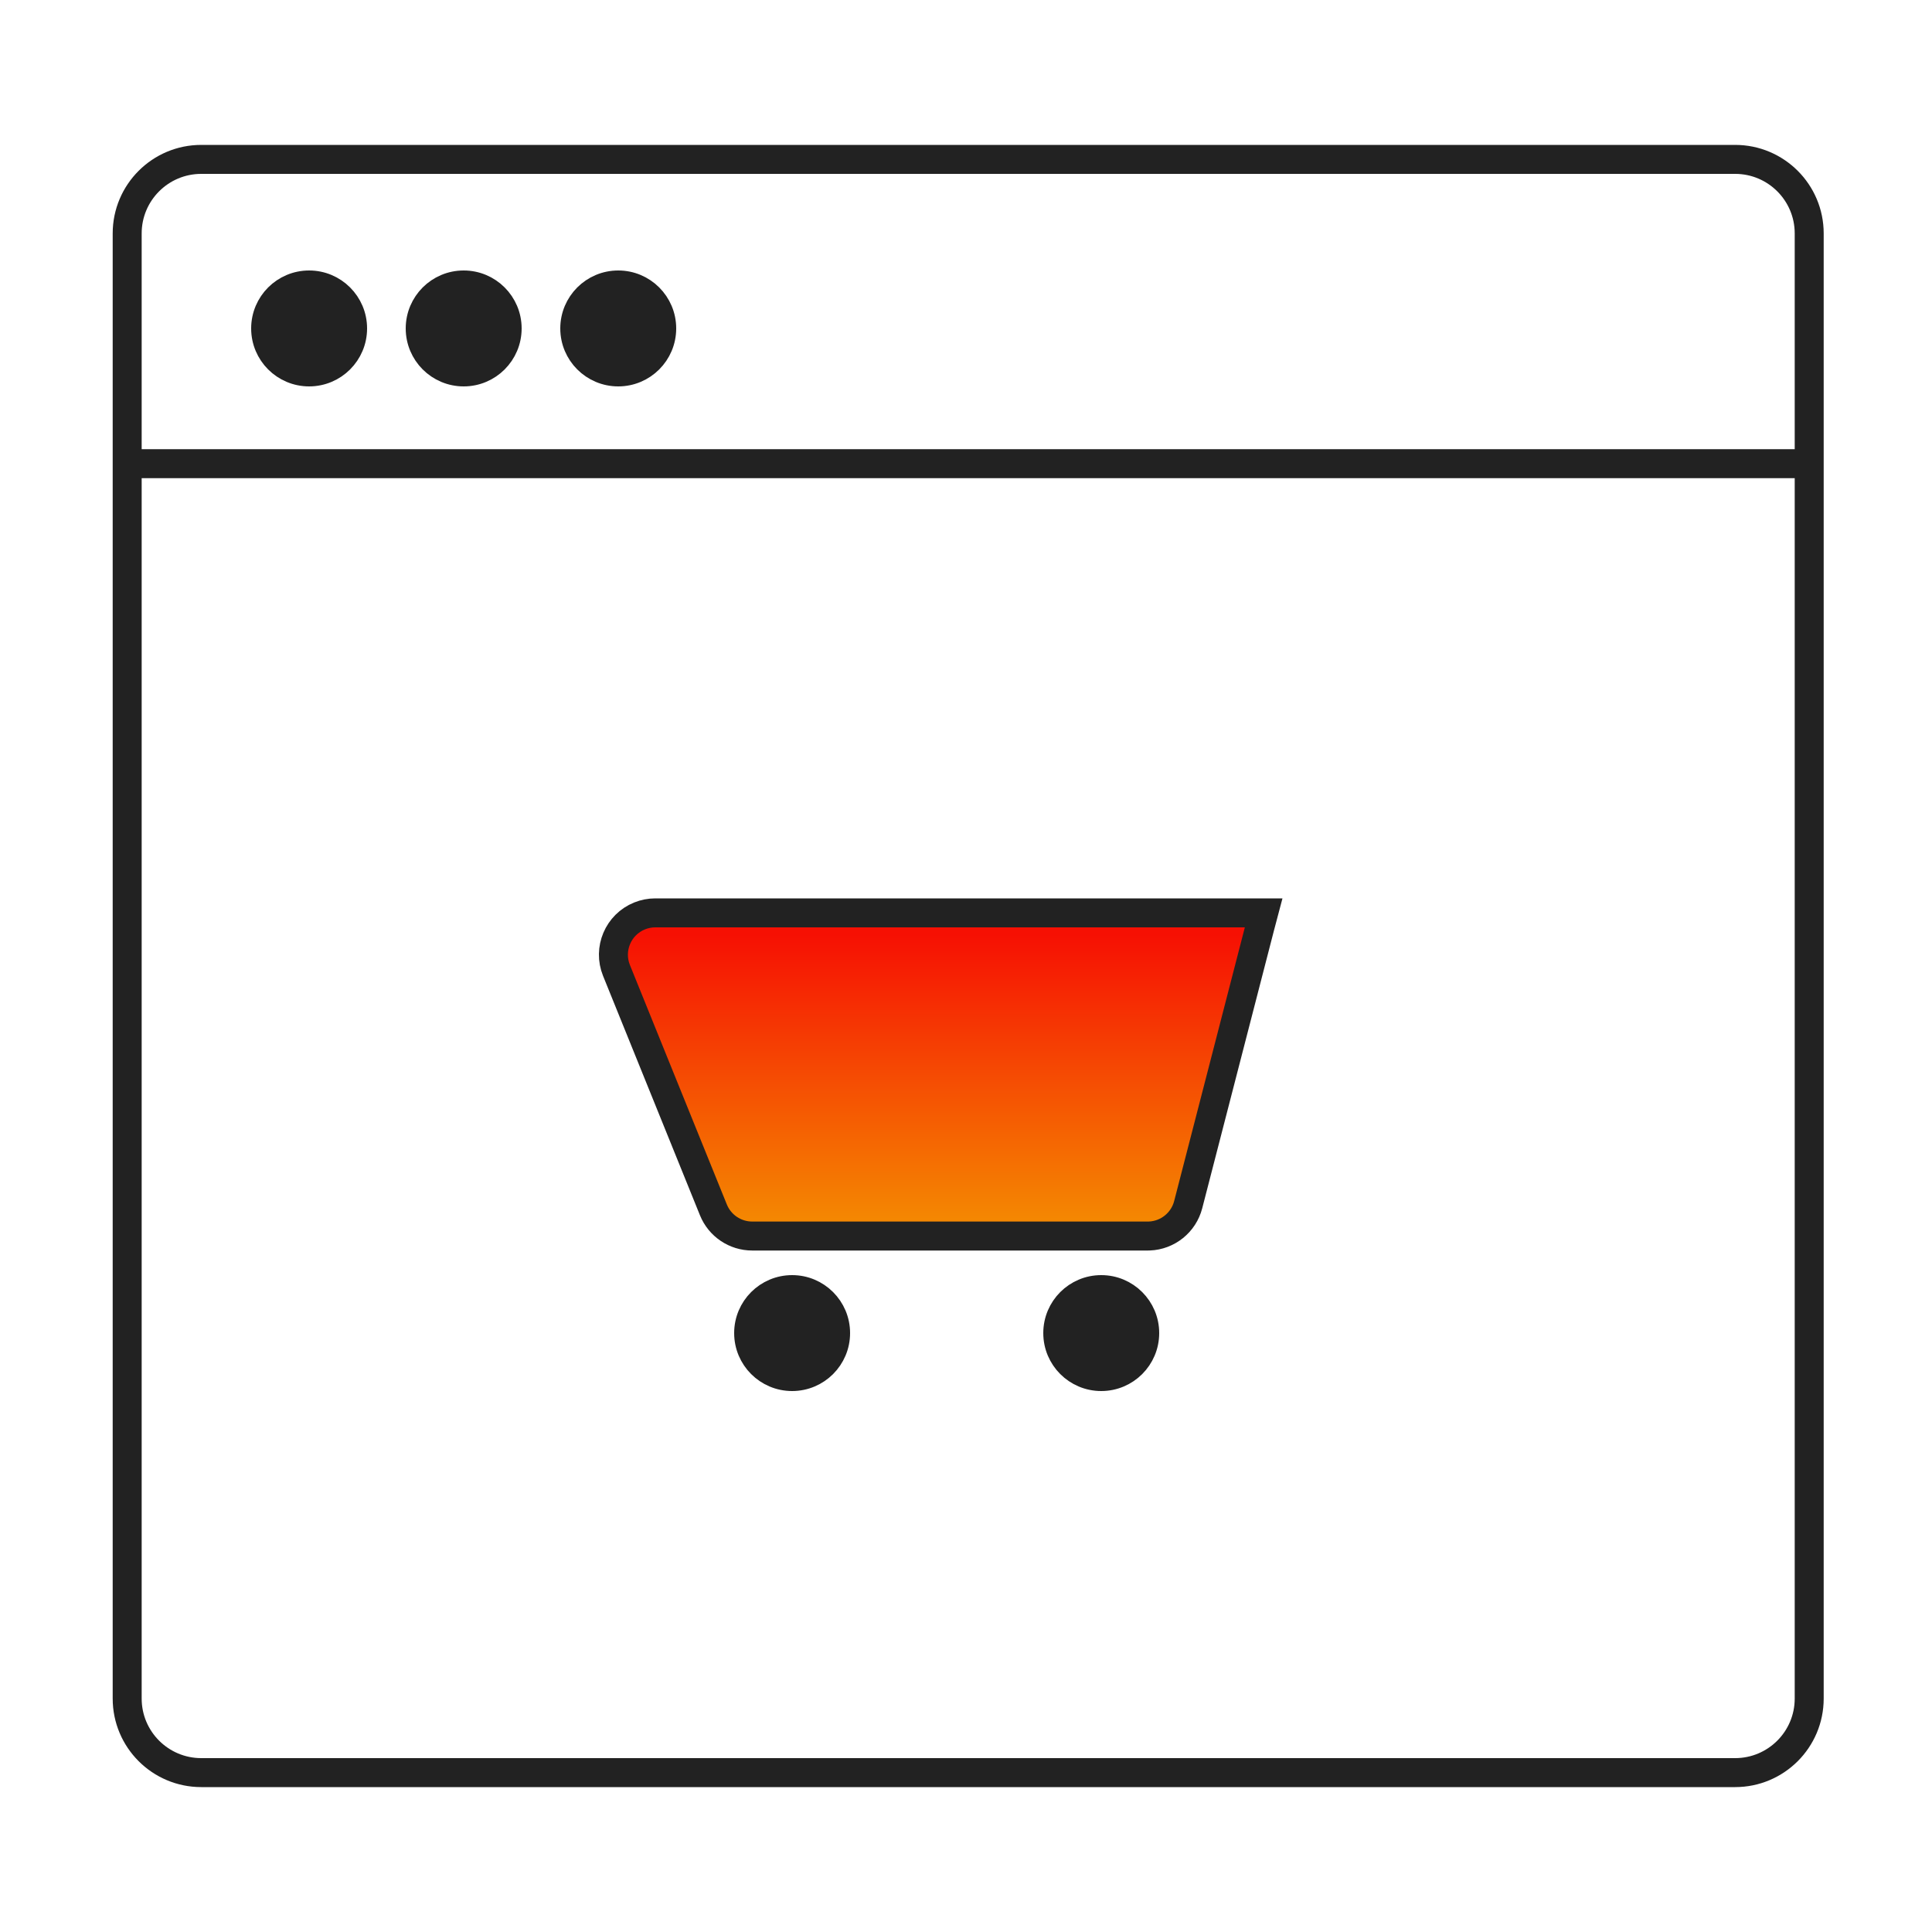
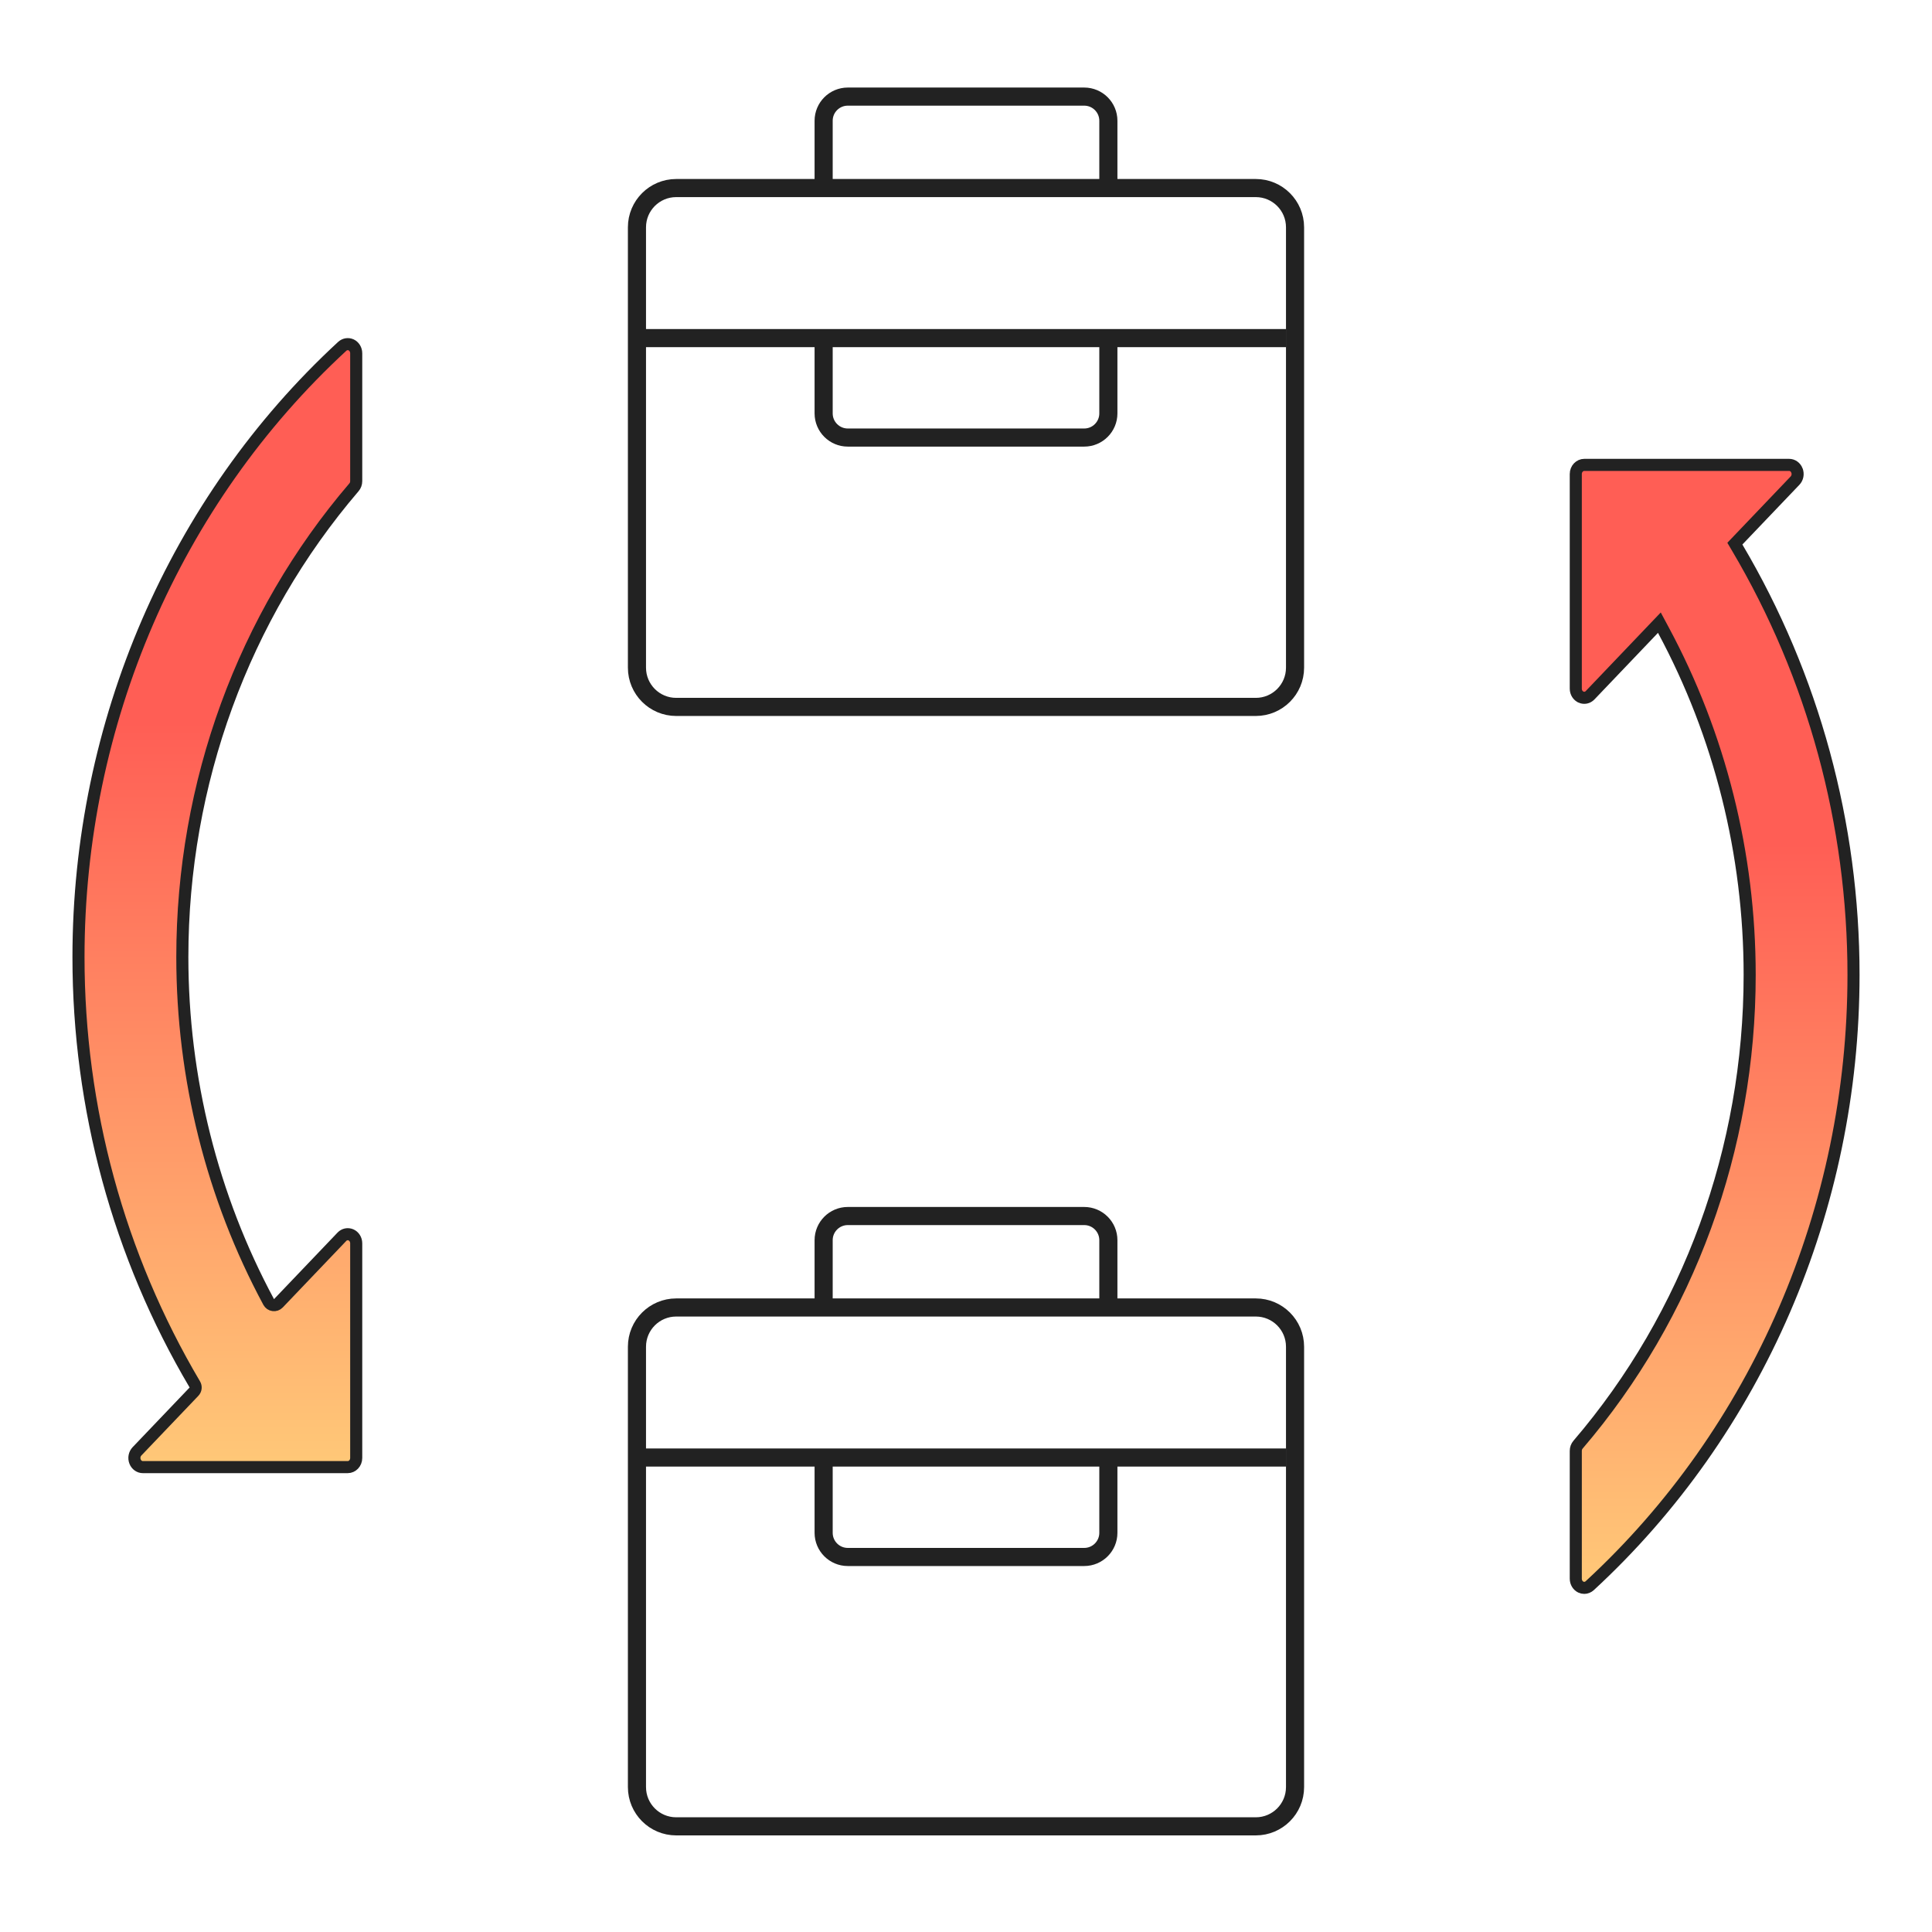
- <svg xmlns="http://www.w3.org/2000/svg" width="100" height="100" viewBox="0 0 100 100" fill="none">
-   <path d="M89.811 8.25C91.928 8.25 93.644 9.966 93.644 12.083V87.917C93.644 90.034 91.928 91.75 89.811 91.75H10.417C8.3 91.75 6.583 90.034 6.583 87.917V12.083C6.583 9.966 8.3 8.25 10.417 8.25H89.811Z" stroke="#222222" stroke-width="1.5" />
-   <path d="M6 24L94 24" stroke="#222222" stroke-width="1.5" />
-   <circle cx="16" cy="17" r="2.5" fill="#222222" stroke="#222222" />
-   <circle cx="24" cy="17" r="2.5" fill="#222222" stroke="#222222" />
-   <circle cx="32" cy="17" r="2.5" fill="#222222" stroke="#222222" />
-   <circle cx="41" cy="69" r="2.5" fill="#222222" stroke="#222222" />
-   <circle cx="57" cy="69" r="2.5" fill="#222222" stroke="#222222" />
-   <path d="M65 47.25H65.406L65.242 47.869L65.24 47.874L61.501 62.353C61.261 63.281 60.441 63.938 59.489 63.976L59.396 63.977H38.934C38.052 63.977 37.257 63.442 36.926 62.624L31.909 50.23C31.46 49.12 31.995 47.857 33.105 47.408C33.363 47.304 33.639 47.25 33.917 47.25H65Z" fill="url(#paint0_linear_333_2178)" stroke="#222222" stroke-width="1.5" />
+ <svg xmlns="http://www.w3.org/2000/svg" width="80" height="80" viewBox="0 0 80 80" fill="none">
+   <path d="M65.343 59.821L65.344 59.82C69.928 54.466 72.45 47.558 72.45 40.368C72.45 35.357 71.216 30.437 68.874 26.087L68.711 25.783L68.473 26.032L65.843 28.788C65.741 28.895 65.597 28.922 65.469 28.867L65.468 28.866C65.342 28.812 65.25 28.677 65.25 28.516V19.628C65.25 19.409 65.418 19.25 65.6 19.25H74.085C74.22 19.25 74.35 19.336 74.407 19.48L74.407 19.481C74.465 19.626 74.432 19.793 74.329 19.901L71.968 22.374L71.837 22.511L71.933 22.674C75.087 28.005 76.75 34.11 76.75 40.368C76.75 50.041 72.768 59.258 65.828 65.659C65.761 65.72 65.68 65.75 65.6 65.75C65.554 65.75 65.506 65.74 65.459 65.718C65.337 65.66 65.25 65.526 65.25 65.371V60.077C65.25 59.98 65.284 59.889 65.343 59.821Z" fill="url(#paint0_linear_1421_1808)" stroke="#222222" stroke-width="0.5" />
+   <path d="M5.593 60.52L5.593 60.519C5.535 60.374 5.568 60.208 5.671 60.099C5.671 60.099 5.671 60.099 5.671 60.099L8.032 57.626C8.11 57.545 8.124 57.422 8.067 57.326C4.913 51.995 3.25 45.889 3.25 39.632C3.25 29.959 7.232 20.741 14.172 14.34C14.275 14.246 14.418 14.225 14.541 14.281C14.663 14.339 14.75 14.473 14.75 14.627V19.922C14.75 20.019 14.716 20.11 14.657 20.178L14.656 20.179C10.072 25.533 7.55 32.442 7.55 39.631C7.55 44.642 8.784 49.562 11.126 53.913C11.164 53.983 11.233 54.032 11.312 54.042C11.392 54.053 11.471 54.025 11.527 53.967L14.157 51.212L14.158 51.211C14.257 51.107 14.402 51.078 14.532 51.133C14.658 51.187 14.75 51.323 14.75 51.483V60.371C14.75 60.591 14.582 60.75 14.4 60.75H5.915C5.78 60.75 5.65 60.664 5.593 60.52Z" fill="url(#paint1_linear_1421_1808)" stroke="#222222" stroke-width="0.5" stroke-linecap="round" stroke-linejoin="round" />
+   <rect x="26.375" y="7.787" width="27.25" height="21.485" rx="1.625" stroke="#222222" stroke-width="0.75" />
+   <path d="M26.368 14H53.263" stroke="#222222" stroke-width="0.75" />
+   <path d="M34.105 14V17.118C34.105 17.67 34.553 18.118 35.105 18.118H44.895C45.447 18.118 45.895 17.67 45.895 17.118V14" stroke="#222222" stroke-width="0.75" />
+   <path d="M34.105 8.118V5C34.105 4.448 34.553 4 35.105 4H44.895C45.447 4 45.895 4.448 45.895 5V8.118" stroke="#222222" stroke-width="0.75" />
+   <rect x="26.375" y="54.14" width="27.25" height="21.485" rx="1.625" stroke="#222222" stroke-width="0.75" />
+   <path d="M26.368 60.353H53.263" stroke="#222222" stroke-width="0.75" />
+   <path d="M34.105 60.353V63.471C34.105 64.023 34.553 64.471 35.105 64.471H44.895C45.447 64.471 45.895 64.023 45.895 63.471V60.353" stroke="#222222" stroke-width="0.75" />
+   <path d="M34.105 54.471V51.353C34.105 50.801 34.553 50.353 35.105 50.353H44.895C45.447 50.353 45.895 50.801 45.895 51.353V54.471" stroke="#222222" stroke-width="0.75" />
  <defs>
-     <linearGradient id="paint0_linear_333_2178" x1="52.478" y1="40" x2="52.478" y2="64.728" gradientUnits="userSpaceOnUse">
-       <stop offset="0.339" stop-color="#F61003" />
-       <stop offset="1" stop-color="#F49402" />
+     <linearGradient id="paint0_linear_1421_1808" x1="71" y1="19" x2="71" y2="66" gradientUnits="userSpaceOnUse">
+       <stop offset="0.339" stop-color="#FF5E55" />
+       <stop offset="1" stop-color="#FFC978" />
+     </linearGradient>
+     <linearGradient id="paint1_linear_1421_1808" x1="9" y1="14" x2="9" y2="61" gradientUnits="userSpaceOnUse">
+       <stop offset="0.339" stop-color="#FF5E55" />
+       <stop offset="1" stop-color="#FFC978" />
    </linearGradient>
  </defs>
</svg>
